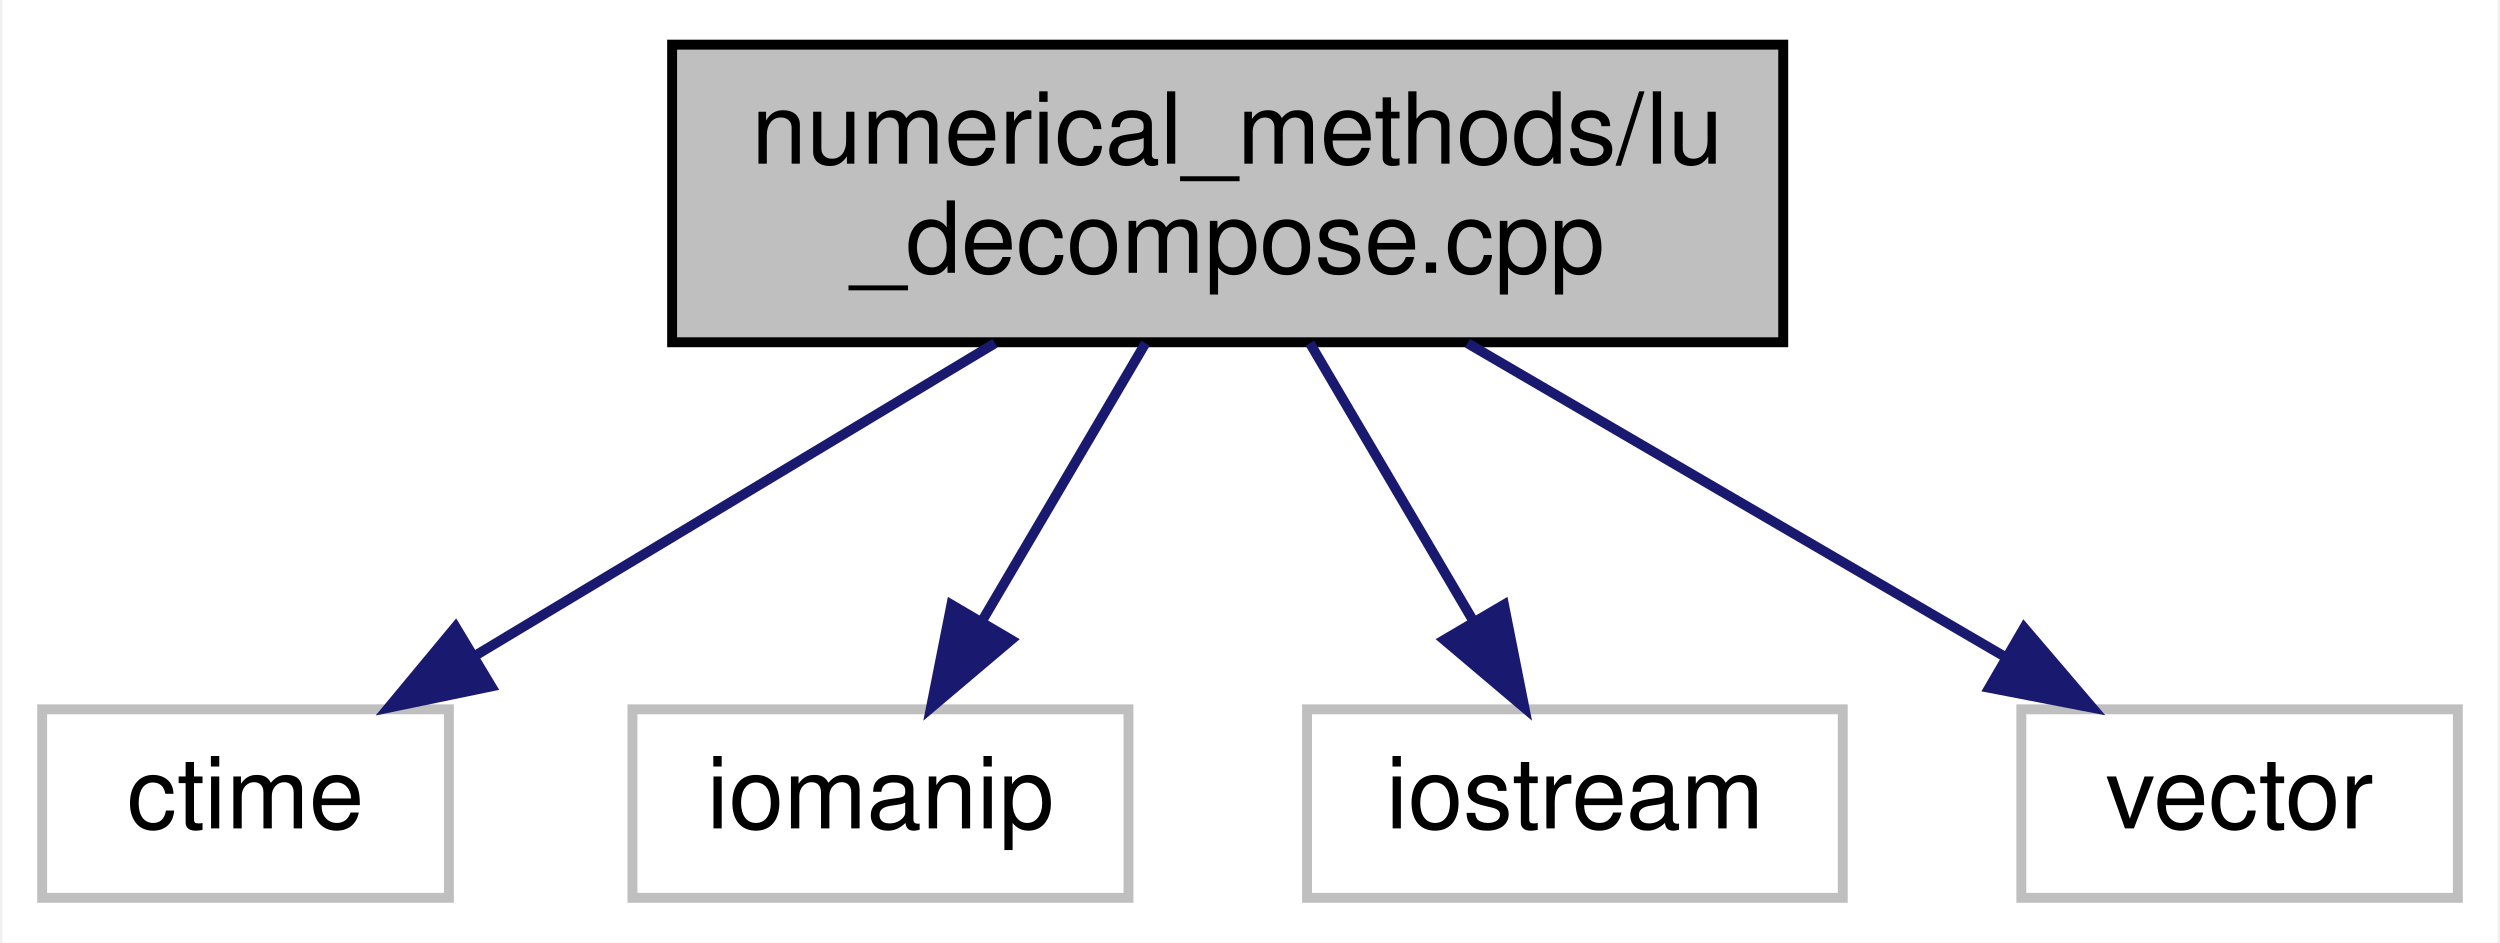
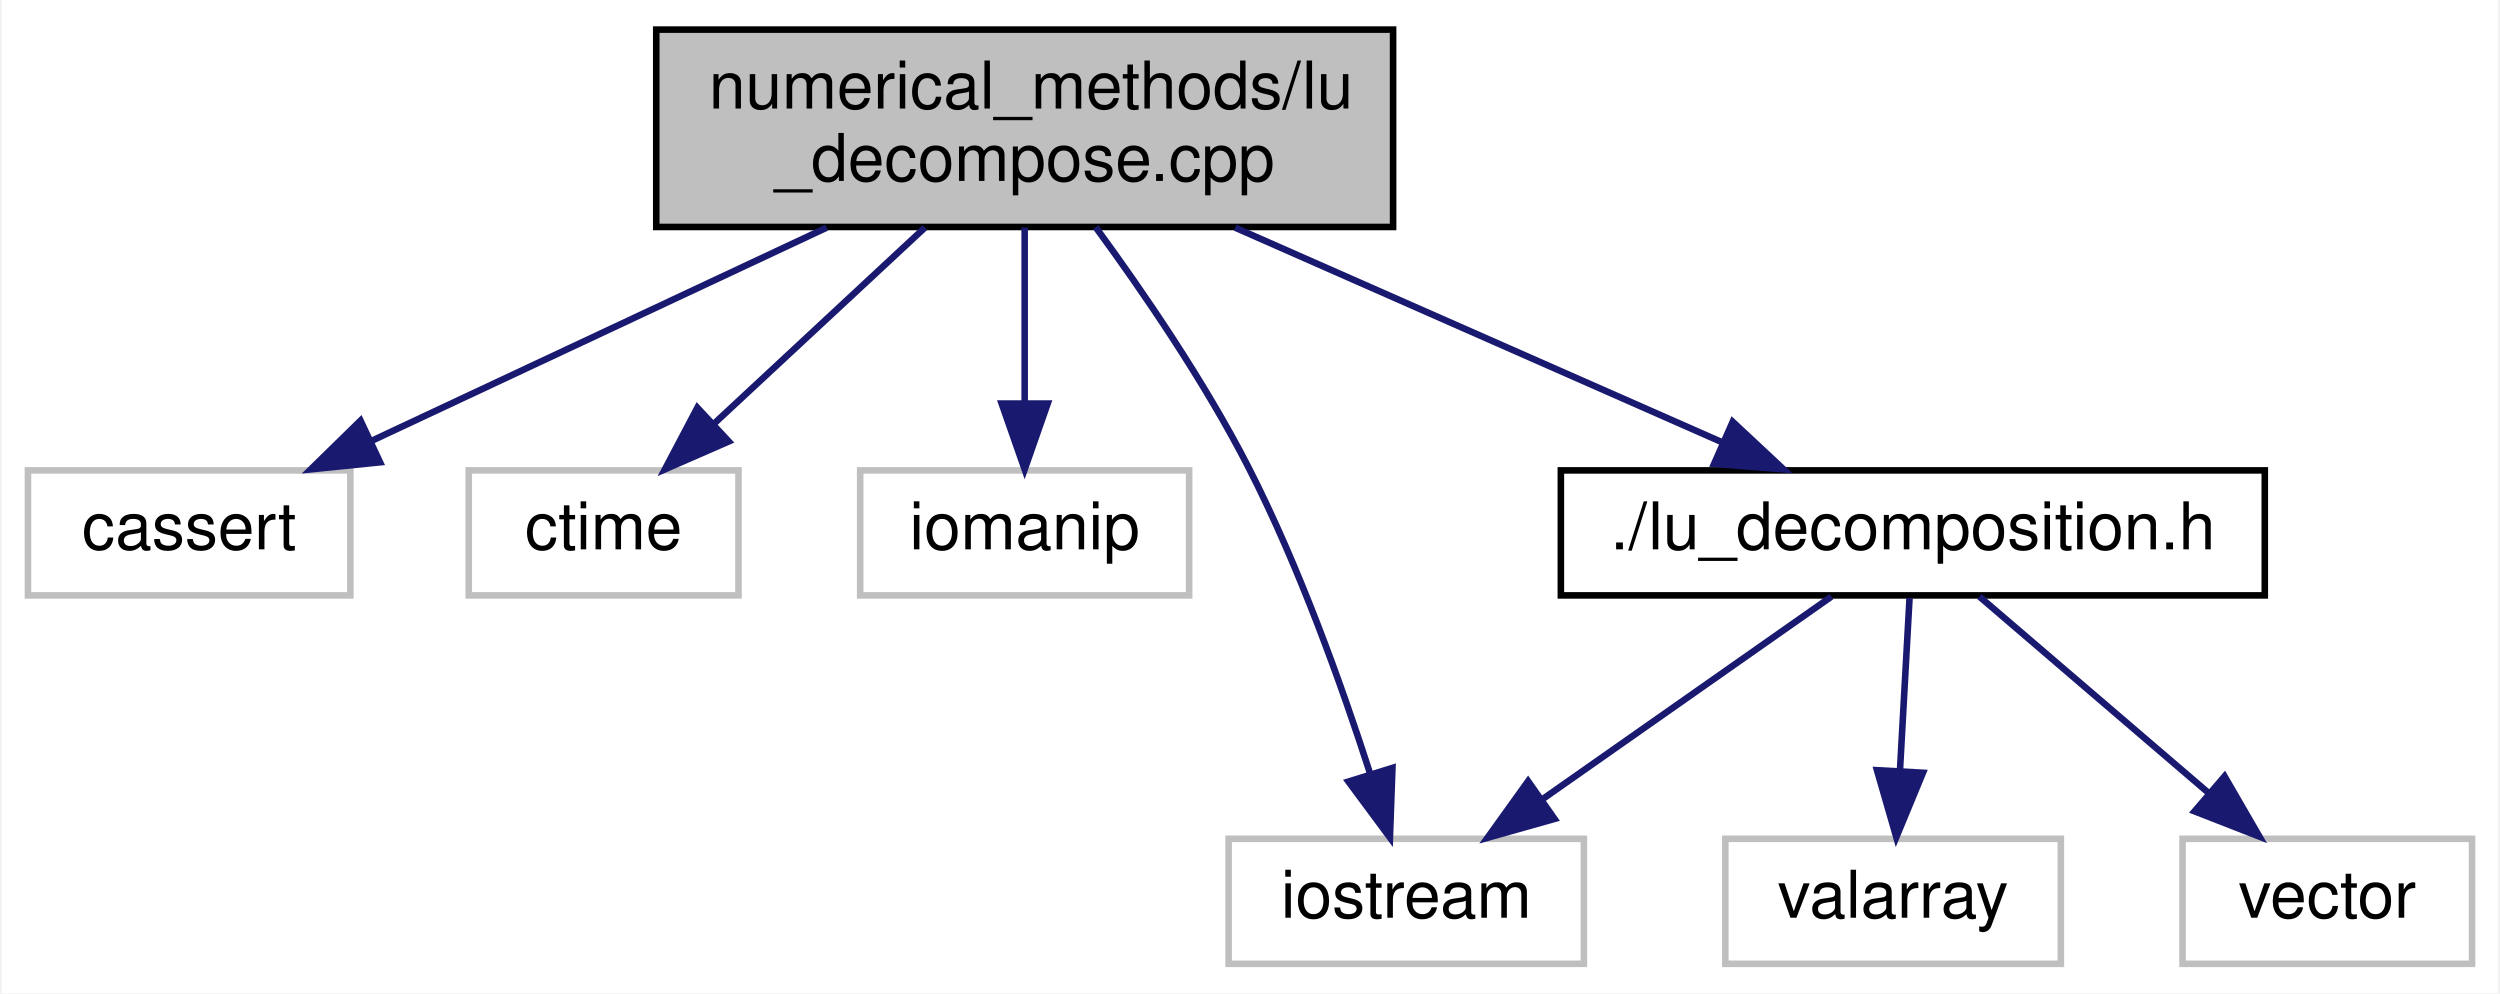
- <svg xmlns="http://www.w3.org/2000/svg" xmlns:xlink="http://www.w3.org/1999/xlink" width="252pt" height="95pt" viewBox="0.00 0.00 251.50 95.00">
-   <g id="graph0" class="graph" transform="scale(1 1) rotate(0) translate(4 91)">
-     <polygon fill="white" stroke="transparent" points="-4,4 -4,-91 247.5,-91 247.5,4 -4,4" />
+ <svg xmlns="http://www.w3.org/2000/svg" xmlns:xlink="http://www.w3.org/1999/xlink" width="380pt" height="151pt" viewBox="0.00 0.00 379.50 151.00">
+   <g id="graph0" class="graph" transform="scale(1 1) rotate(0) translate(4 147)">
+     <polygon fill="white" stroke="transparent" points="-4,4 -4,-147 375.5,-147 375.5,4 -4,4" />
    <g id="node1" class="node">
      <g id="a_node1">
        <a xlink:title="LU decomposition of a square matrix">
-           <polygon fill="#bfbfbf" stroke="black" points="63.5,-56.5 63.5,-86.5 175.5,-86.5 175.5,-56.5 63.5,-56.5" />
-           <text text-anchor="start" x="71.5" y="-74.5" font-family="Helvetica,sans-Serif" font-size="10.00">numerical_methods/lu</text>
-           <text text-anchor="middle" x="119.5" y="-63.5" font-family="Helvetica,sans-Serif" font-size="10.00">_decompose.cpp</text>
+           <polygon fill="#bfbfbf" stroke="black" points="95.5,-112.5 95.5,-142.5 207.5,-142.5 207.5,-112.5 95.5,-112.5" />
+           <text text-anchor="start" x="103.5" y="-130.5" font-family="Helvetica,sans-Serif" font-size="10.00">numerical_methods/lu</text>
+           <text text-anchor="middle" x="151.5" y="-119.5" font-family="Helvetica,sans-Serif" font-size="10.00">_decompose.cpp</text>
        </a>
      </g>
    </g>
    <g id="node2" class="node">
      <g id="a_node2">
        <a xlink:title=" ">
-           <polygon fill="white" stroke="#bfbfbf" points="0,-0.5 0,-19.5 41,-19.5 41,-0.5 0,-0.5" />
-           <text text-anchor="middle" x="20.5" y="-7.5" font-family="Helvetica,sans-Serif" font-size="10.00">ctime</text>
+           <polygon fill="white" stroke="#bfbfbf" points="0,-56.5 0,-75.5 49,-75.5 49,-56.5 0,-56.5" />
+           <text text-anchor="middle" x="24.5" y="-63.5" font-family="Helvetica,sans-Serif" font-size="10.00">cassert</text>
        </a>
      </g>
    </g>
    <g id="edge1" class="edge">
-       <path fill="none" stroke="midnightblue" d="M96.04,-56.4C80.17,-46.86 59.31,-34.32 43.53,-24.84" />
-       <polygon fill="midnightblue" stroke="midnightblue" points="45.28,-21.81 34.91,-19.66 41.67,-27.81 45.28,-21.81" />
+       <path fill="none" stroke="midnightblue" d="M121.4,-112.4C100.38,-102.55 72.53,-89.5 52.08,-79.92" />
+       <polygon fill="midnightblue" stroke="midnightblue" points="53.52,-76.73 42.98,-75.66 50.55,-83.07 53.52,-76.73" />
    </g>
    <g id="node3" class="node">
      <g id="a_node3">
        <a xlink:title=" ">
-           <polygon fill="white" stroke="#bfbfbf" points="59.5,-0.5 59.5,-19.5 109.5,-19.5 109.5,-0.5 59.5,-0.5" />
-           <text text-anchor="middle" x="84.5" y="-7.5" font-family="Helvetica,sans-Serif" font-size="10.00">iomanip</text>
+           <polygon fill="white" stroke="#bfbfbf" points="67,-56.5 67,-75.5 108,-75.5 108,-56.5 67,-56.5" />
+           <text text-anchor="middle" x="87.5" y="-63.5" font-family="Helvetica,sans-Serif" font-size="10.00">ctime</text>
        </a>
      </g>
    </g>
    <g id="edge2" class="edge">
-       <path fill="none" stroke="midnightblue" d="M111.21,-56.4C106.28,-48.02 99.99,-37.33 94.75,-28.42" />
-       <polygon fill="midnightblue" stroke="midnightblue" points="97.68,-26.5 89.59,-19.66 91.65,-30.05 97.68,-26.5" />
+       <path fill="none" stroke="midnightblue" d="M136.33,-112.4C126.75,-103.49 114.34,-91.95 104.43,-82.74" />
+       <polygon fill="midnightblue" stroke="midnightblue" points="106.52,-79.9 96.81,-75.66 101.75,-85.03 106.52,-79.9" />
    </g>
    <g id="node4" class="node">
      <g id="a_node4">
        <a xlink:title=" ">
-           <polygon fill="white" stroke="#bfbfbf" points="127.5,-0.5 127.5,-19.5 181.5,-19.5 181.5,-0.5 127.5,-0.5" />
-           <text text-anchor="middle" x="154.5" y="-7.5" font-family="Helvetica,sans-Serif" font-size="10.00">iostream</text>
+           <polygon fill="white" stroke="#bfbfbf" points="126.5,-56.5 126.5,-75.5 176.5,-75.5 176.5,-56.5 126.5,-56.5" />
+           <text text-anchor="middle" x="151.5" y="-63.5" font-family="Helvetica,sans-Serif" font-size="10.00">iomanip</text>
        </a>
      </g>
    </g>
    <g id="edge3" class="edge">
-       <path fill="none" stroke="midnightblue" d="M127.79,-56.4C132.72,-48.02 139.01,-37.33 144.25,-28.42" />
-       <polygon fill="midnightblue" stroke="midnightblue" points="147.35,-30.05 149.41,-19.66 141.32,-26.5 147.35,-30.05" />
+       <path fill="none" stroke="midnightblue" d="M151.5,-112.4C151.5,-104.47 151.5,-94.46 151.5,-85.86" />
+       <polygon fill="midnightblue" stroke="midnightblue" points="155,-85.66 151.5,-75.66 148,-85.66 155,-85.66" />
    </g>
    <g id="node5" class="node">
      <g id="a_node5">
        <a xlink:title=" ">
-           <polygon fill="white" stroke="#bfbfbf" points="199.5,-0.5 199.5,-19.5 243.5,-19.5 243.5,-0.5 199.5,-0.5" />
-           <text text-anchor="middle" x="221.5" y="-7.5" font-family="Helvetica,sans-Serif" font-size="10.00">vector</text>
+           <polygon fill="white" stroke="#bfbfbf" points="182.5,-0.5 182.5,-19.5 236.5,-19.5 236.5,-0.5 182.5,-0.5" />
+           <text text-anchor="middle" x="209.5" y="-7.5" font-family="Helvetica,sans-Serif" font-size="10.00">iostream</text>
        </a>
      </g>
    </g>
    <g id="edge4" class="edge">
-       <path fill="none" stroke="midnightblue" d="M143.67,-56.4C160.02,-46.86 181.51,-34.32 197.77,-24.84" />
-       <polygon fill="midnightblue" stroke="midnightblue" points="199.78,-27.72 206.66,-19.66 196.26,-21.67 199.78,-27.72" />
+       <path fill="none" stroke="midnightblue" d="M162.28,-112.48C169.49,-102.64 178.85,-88.98 185.5,-76 193.21,-60.94 199.69,-42.81 203.97,-29.53" />
+       <polygon fill="midnightblue" stroke="midnightblue" points="207.4,-30.28 207.02,-19.69 200.71,-28.2 207.4,-30.28" />
+     </g>
+     <g id="node6" class="node">
+       <g id="a_node6">
+         <a xlink:href="../../d1/dbe/lu__decomposition_8h.html" target="_top" xlink:title="Functions associated with LU Decomposition of a square matrix.">
+           <polygon fill="white" stroke="black" points="233,-56.5 233,-75.5 340,-75.5 340,-56.5 233,-56.5" />
+           <text text-anchor="middle" x="286.5" y="-63.5" font-family="Helvetica,sans-Serif" font-size="10.00">./lu_decomposition.h</text>
+         </a>
+       </g>
+     </g>
+     <g id="edge5" class="edge">
+       <path fill="none" stroke="midnightblue" d="M183.49,-112.4C205.94,-102.51 235.71,-89.38 257.48,-79.79" />
+       <polygon fill="midnightblue" stroke="midnightblue" points="259.12,-82.89 266.86,-75.66 256.29,-76.49 259.12,-82.89" />
+     </g>
+     <g id="edge6" class="edge">
+       <path fill="none" stroke="midnightblue" d="M274.13,-56.32C262.34,-48.06 244.37,-35.45 230.36,-25.63" />
+       <polygon fill="midnightblue" stroke="midnightblue" points="232.04,-22.53 221.84,-19.65 228.02,-28.26 232.04,-22.53" />
+     </g>
+     <g id="node7" class="node">
+       <g id="a_node7">
+         <a xlink:title=" ">
+           <polygon fill="white" stroke="#bfbfbf" points="258,-0.5 258,-19.5 309,-19.5 309,-0.5 258,-0.5" />
+           <text text-anchor="middle" x="283.5" y="-7.5" font-family="Helvetica,sans-Serif" font-size="10.00">valarray</text>
+         </a>
+       </g>
+     </g>
+     <g id="edge7" class="edge">
+       <path fill="none" stroke="midnightblue" d="M286,-56.08C285.61,-49.01 285.05,-38.86 284.55,-29.99" />
+       <polygon fill="midnightblue" stroke="midnightblue" points="288.04,-29.54 283.99,-19.75 281.05,-29.93 288.04,-29.54" />
+     </g>
+     <g id="node8" class="node">
+       <g id="a_node8">
+         <a xlink:title=" ">
+           <polygon fill="white" stroke="#bfbfbf" points="327.5,-0.5 327.5,-19.5 371.5,-19.5 371.5,-0.5 327.5,-0.5" />
+           <text text-anchor="middle" x="349.5" y="-7.5" font-family="Helvetica,sans-Serif" font-size="10.00">vector</text>
+         </a>
+       </g>
+     </g>
+     <g id="edge8" class="edge">
+       <path fill="none" stroke="midnightblue" d="M296.62,-56.32C306.03,-48.26 320.24,-36.08 331.57,-26.37" />
+       <polygon fill="midnightblue" stroke="midnightblue" points="333.88,-29 339.19,-19.83 329.32,-23.68 333.88,-29" />
    </g>
  </g>
</svg>
